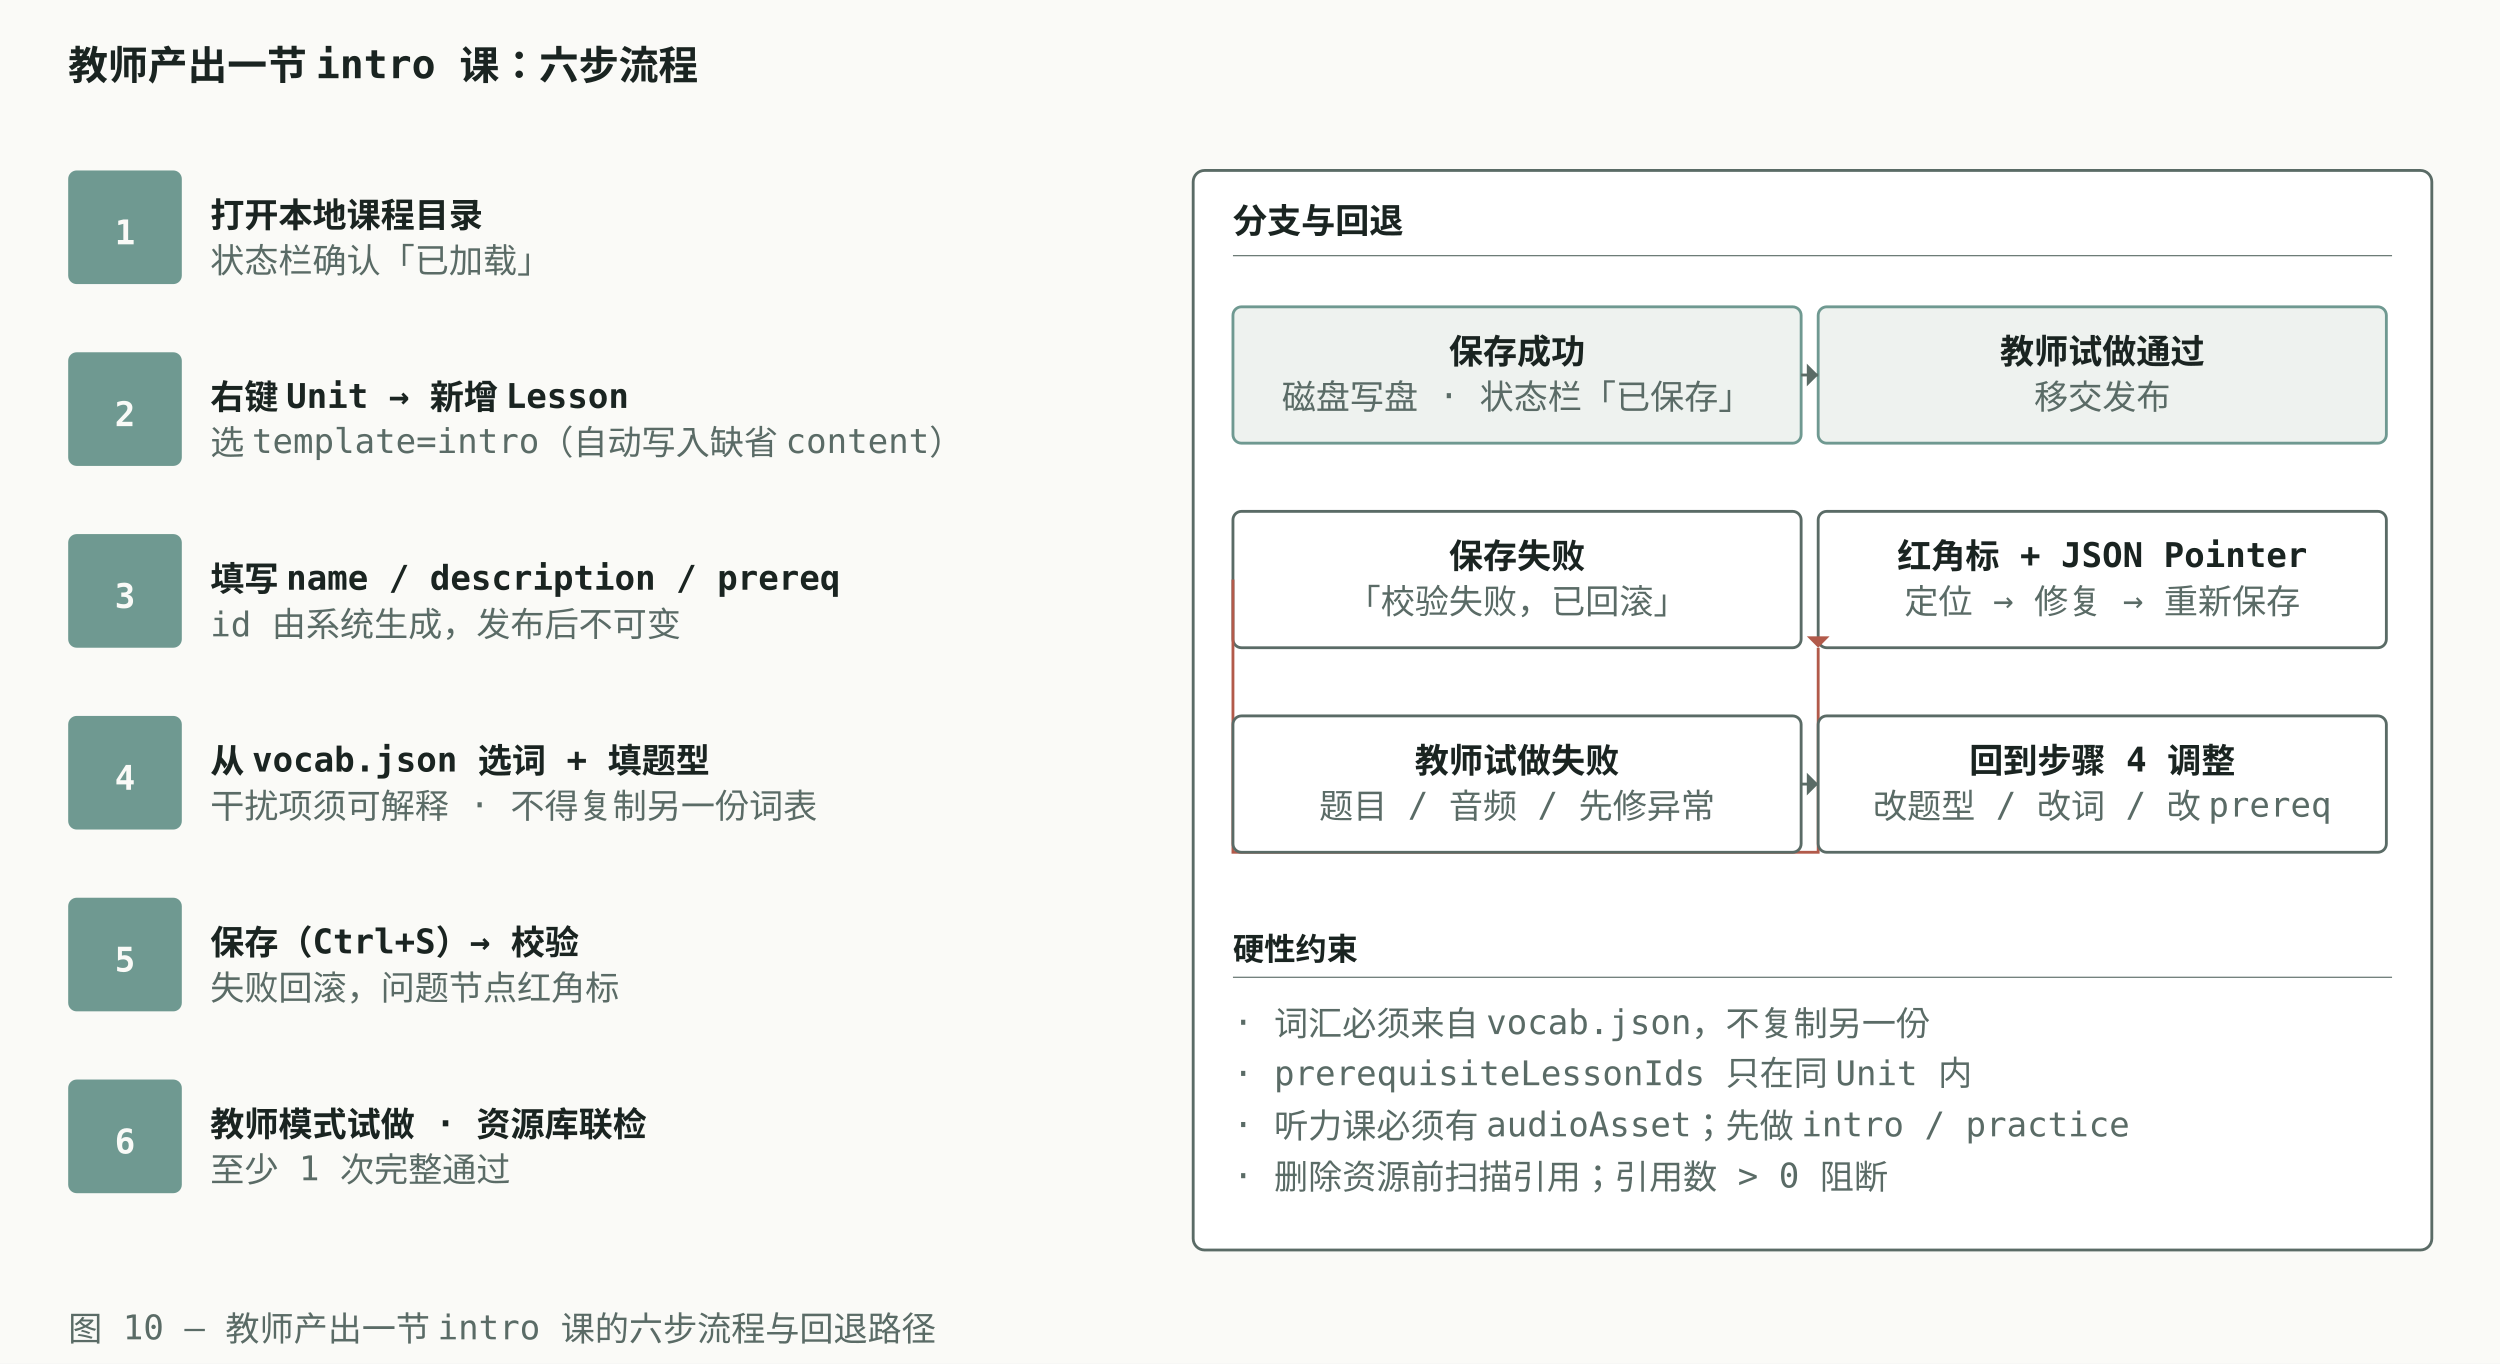
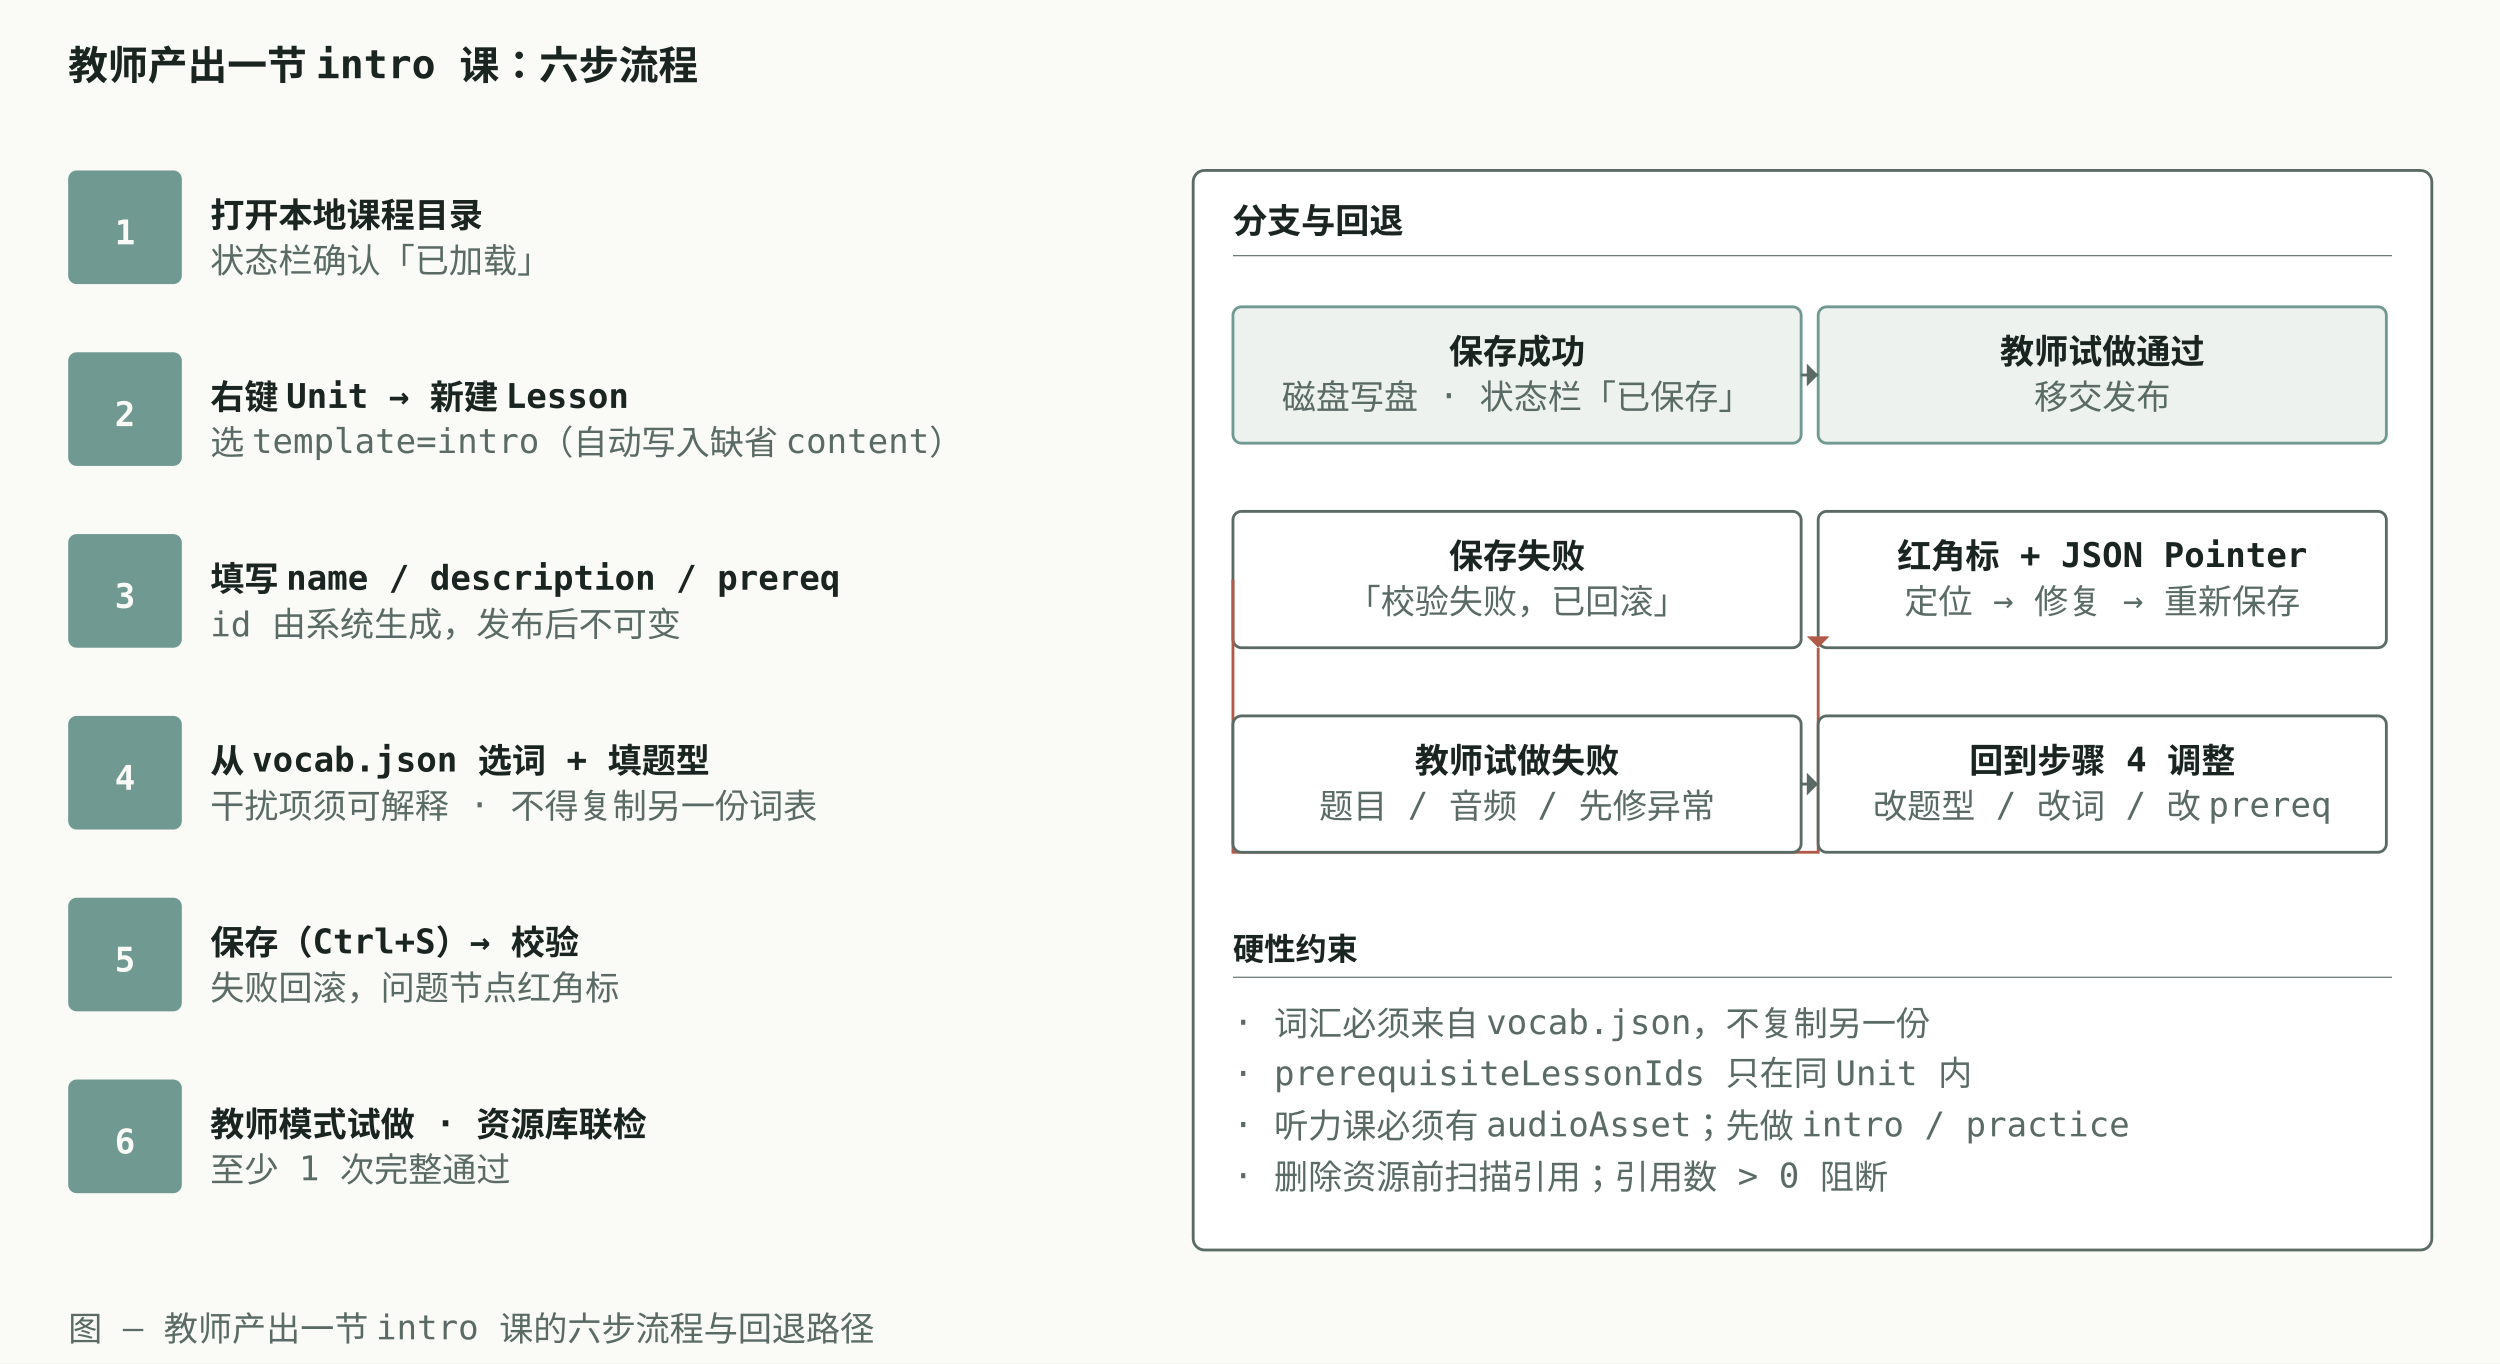
<svg xmlns="http://www.w3.org/2000/svg" viewBox="0 0 880 480" font-family="ui-monospace, 'JetBrains Mono', 'SF Mono', Consolas, monospace" font-size="12">
  <style>
    .bg { fill: #fafaf7; }
    .frame { fill: #ffffff; stroke: #5a6b66; stroke-width: 1; }
    .ok { fill: #eef2ef; stroke: #6f9991; stroke-width: 1; }
    .accent { fill: #6f9991; }
    .text { fill: #1a2421; }
    .muted { fill: #5a6b66; }
    .text-light { fill: #fafaf7; }
    .arrow { stroke: #5a6b66; stroke-width: 1; fill: none; }
    .arrow-err { stroke: #b25a4a; stroke-width: 1; fill: none; }
  </style>
  <rect class="bg" width="880" height="480" />
  <text class="text" x="24" y="28" font-size="14" font-weight="600">教师产出一节 intro 课：六步流程</text>
  <g transform="translate(24, 60)">
    <g transform="translate(0, 0)">
      <rect class="accent" width="40" height="40" rx="3" />
      <text class="text-light" x="20" y="26" text-anchor="middle" font-weight="600">1</text>
      <text class="text" x="50" y="20" font-weight="600">打开本地课程目录</text>
      <text class="muted" x="50" y="36">状态栏确认「已加载」</text>
    </g>
    <g transform="translate(0, 64)">
      <rect class="accent" width="40" height="40" rx="3" />
      <text class="text-light" x="20" y="26" text-anchor="middle" font-weight="600">2</text>
-       <text class="text" x="50" y="20" font-weight="600">右键 Unit → 新增 Lesson</text>
+       <text class="text" x="50" y="20" font-weight="600">右键 Unit → 新建 Lesson</text>
      <text class="muted" x="50" y="36">选 template=intro（自动写入缺省 content）</text>
    </g>
    <g transform="translate(0, 128)">
      <rect class="accent" width="40" height="40" rx="3" />
      <text class="text-light" x="20" y="26" text-anchor="middle" font-weight="600">3</text>
      <text class="text" x="50" y="20" font-weight="600">填写 name / description / prereq</text>
      <text class="muted" x="50" y="36">id 由系统生成，发布后不可变</text>
    </g>
    <g transform="translate(0, 192)">
      <rect class="accent" width="40" height="40" rx="3" />
      <text class="text-light" x="20" y="26" text-anchor="middle" font-weight="600">4</text>
      <text class="text" x="50" y="20" font-weight="600">从 vocab.json 选词 + 填题型</text>
      <text class="muted" x="50" y="36">干扰项须可解释 · 不得复制另一份词表</text>
    </g>
    <g transform="translate(0, 256)">
      <rect class="accent" width="40" height="40" rx="3" />
      <text class="text-light" x="20" y="26" text-anchor="middle" font-weight="600">5</text>
      <text class="text" x="50" y="20" font-weight="600">保存（Ctrl+S）→ 校验</text>
      <text class="muted" x="50" y="36">失败回滚，问题节点红角标</text>
    </g>
    <g transform="translate(0, 320)">
      <rect class="accent" width="40" height="40" rx="3" />
      <text class="text-light" x="20" y="26" text-anchor="middle" font-weight="600">6</text>
      <text class="text" x="50" y="20" font-weight="600">教师模式试做 · 资源库联检</text>
      <text class="muted" x="50" y="36">至少 1 次完整通过</text>
    </g>
  </g>
  <g transform="translate(420, 60)">
    <rect class="frame" width="436" height="380" rx="4" />
    <text class="text" x="14" y="22" font-size="12" font-weight="600">分支与回退</text>
    <line x1="14" y1="30" x2="422" y2="30" stroke="#5a6b66" stroke-width="0.4" />
    <g transform="translate(14, 48)">
      <rect class="ok" width="200" height="48" rx="3" />
      <text class="text" x="100" y="20" text-anchor="middle" font-weight="600">保存成功</text>
      <text class="muted" x="100" y="36" text-anchor="middle">磁盘写盘 · 状态栏「已保存」</text>
    </g>
    <g transform="translate(220, 48)">
      <rect class="ok" width="200" height="48" rx="3" />
      <text class="text" x="100" y="20" text-anchor="middle" font-weight="600">教师试做通过</text>
      <text class="muted" x="100" y="36" text-anchor="middle">移交发布</text>
    </g>
    <path class="arrow" d="M 214 72 L 220 72" />
    <polygon points="216,68 220,72 216,76" fill="#5a6b66" />
    <g transform="translate(14, 120)">
      <rect class="frame" width="200" height="48" rx="3" stroke="#b25a4a" stroke-width="1.2" fill="#fbece8" />
      <text class="text" x="100" y="20" text-anchor="middle" font-weight="600">保存失败</text>
      <text class="muted" x="100" y="36" text-anchor="middle">「校验失败，已回滚」</text>
    </g>
    <g transform="translate(220, 120)">
      <rect class="frame" width="200" height="48" rx="3" />
      <text class="text" x="100" y="20" text-anchor="middle" font-weight="600">红角标 + JSON Pointer</text>
      <text class="muted" x="100" y="36" text-anchor="middle">定位 → 修复 → 重新保存</text>
    </g>
    <path class="arrow-err" d="M 14 144 L 14 240 L 220 240 L 220 168" />
    <polygon points="216,164 220,168 224,164" fill="#b25a4a" />
    <text x="80" y="232" font-size="11" fill="#b25a4a">不手动改 JSON 绕过校验</text>
    <g transform="translate(14, 192)">
      <rect class="frame" width="200" height="48" rx="3" stroke="#c08552" stroke-width="1.2" fill="#fff5e6" />
      <text class="text" x="100" y="20" text-anchor="middle" font-weight="600">教师试做失败</text>
      <text class="muted" x="100" y="36" text-anchor="middle">题目 / 音频 / 先修异常</text>
    </g>
    <g transform="translate(220, 192)">
      <rect class="frame" width="200" height="48" rx="3" />
      <text class="text" x="100" y="20" text-anchor="middle" font-weight="600">回到步骤 4 调整</text>
      <text class="muted" x="100" y="36" text-anchor="middle">改题型 / 改词 / 改 prereq</text>
    </g>
    <path class="arrow" d="M 214 216 L 220 216" />
    <polygon points="216,212 220,216 216,220" fill="#5a6b66" />
    <g transform="translate(14, 264)">
      <text class="text" x="0" y="14" font-size="11" font-weight="600">硬性约束</text>
      <line x1="0" y1="20" x2="408" y2="20" stroke="#5a6b66" stroke-width="0.4" />
      <text class="muted" x="0" y="40">· 词汇必须来自 vocab.json，不复制另一份</text>
      <text class="muted" x="0" y="58">· prerequisiteLessonIds 只在同 Unit 内</text>
      <text class="muted" x="0" y="76">· 听力课必须有 audioAsset；先做 intro / practice</text>
      <text class="muted" x="0" y="94">· 删除资源前扫描引用；引用数 &gt; 0 阻断</text>
    </g>
  </g>
-   <text class="muted" x="24" y="472">图 10 — 教师产出一节 intro 课的六步流程与回退路径</text>
+   <text class="muted" x="24" y="472">图 — 教师产出一节 intro 课的六步流程与回退路径</text>
</svg>
